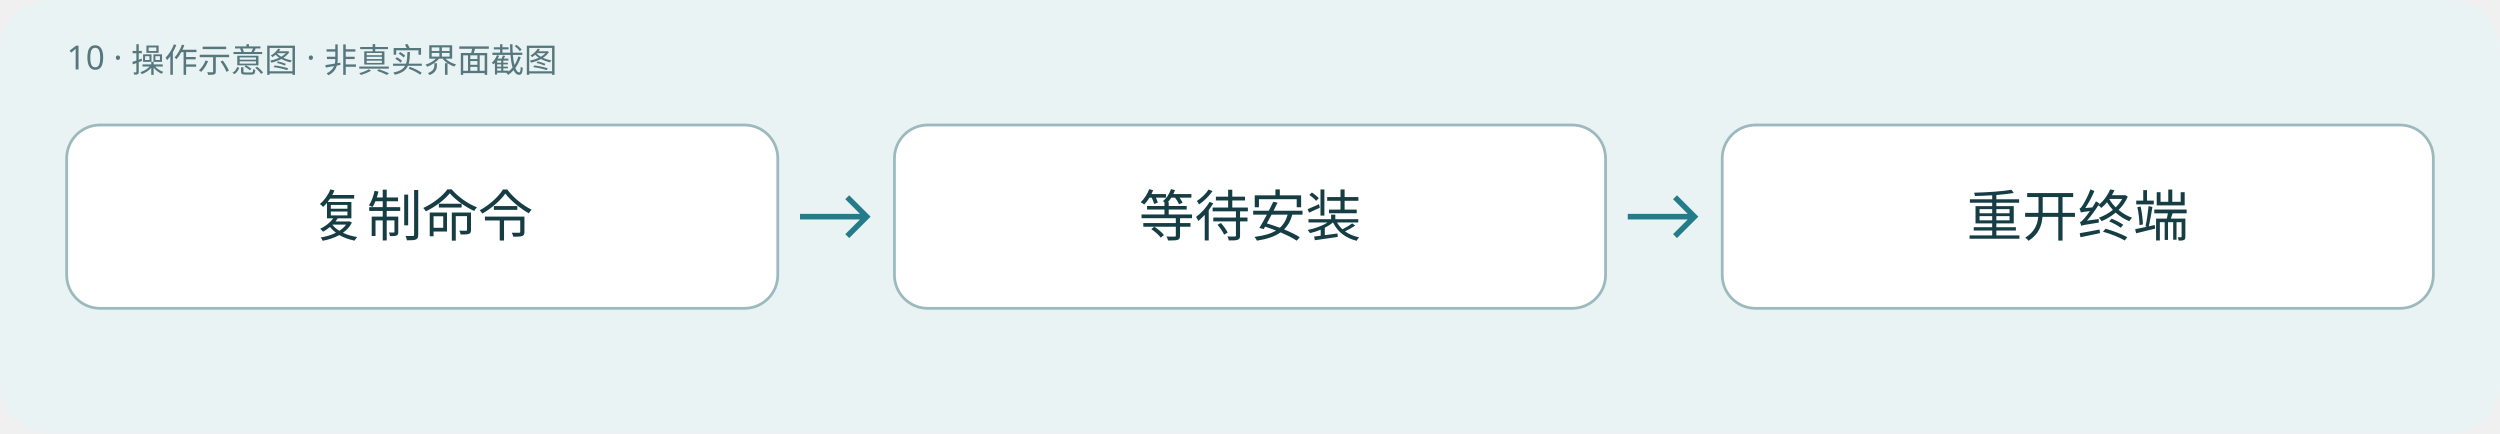
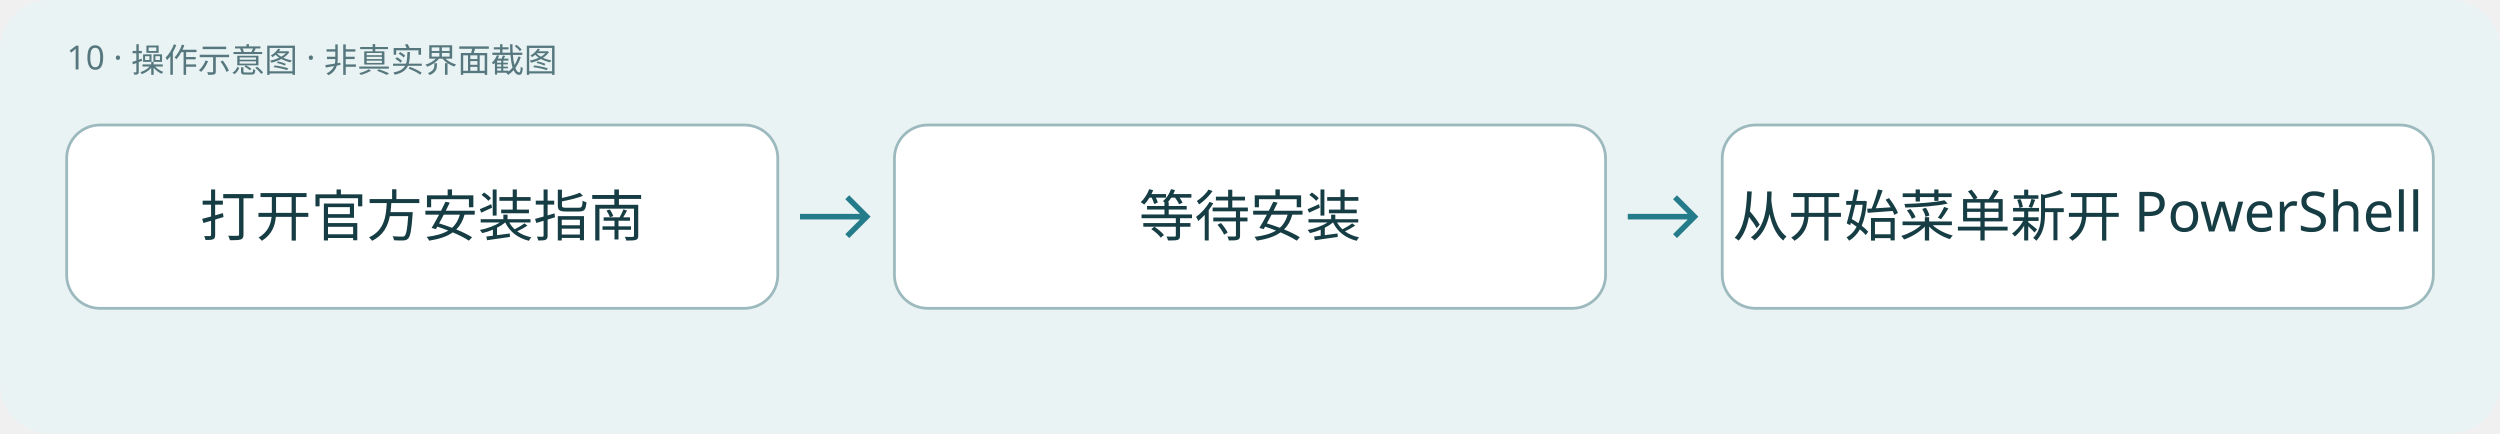
<svg xmlns="http://www.w3.org/2000/svg" viewBox="0 0 900 156" role="img">
  <rect width="900" height="156" rx="18" fill="#eaf3f4" />
  <rect x="24" y="45" width="256" height="66" rx="12" fill="white" stroke="#9cb9bd" />
-   <text x="152" y="85" text-anchor="middle" font-family="Microsoft YaHei,PingFang SC,sans-serif" font-size="20" fill="#163d44">复制命令</text>
+   <text x="152" y="85" text-anchor="middle" font-family="Microsoft YaHei,PingFang SC,sans-serif" font-size="20" fill="#163d44">打开官方安装指南</text>
  <path d="M288 78 h24 m-7 -7 7 7 -7 7" fill="none" stroke="#247c8a" stroke-width="2" />
  <rect x="322" y="45" width="256" height="66" rx="12" fill="white" stroke="#9cb9bd" />
  <text x="450" y="85" text-anchor="middle" font-family="Microsoft YaHei,PingFang SC,sans-serif" font-size="20" fill="#163d44">等待安装</text>
  <path d="M586 78 h24 m-7 -7 7 7 -7 7" fill="none" stroke="#247c8a" stroke-width="2" />
  <rect x="620" y="45" width="256" height="66" rx="12" fill="white" stroke="#9cb9bd" />
-   <text x="748" y="85" text-anchor="middle" font-family="Microsoft YaHei,PingFang SC,sans-serif" font-size="20" fill="#163d44">重开终端</text>
+   <text x="748" y="85" text-anchor="middle" font-family="Microsoft YaHei,PingFang SC,sans-serif" font-size="20" fill="#163d44">从开始菜单新开 PowerShell</text>
  <text x="24" y="25" font-family="sans-serif" font-size="12" fill="#55777d">10 · 操作示意图 · 非真实界面截图</text>
</svg>
